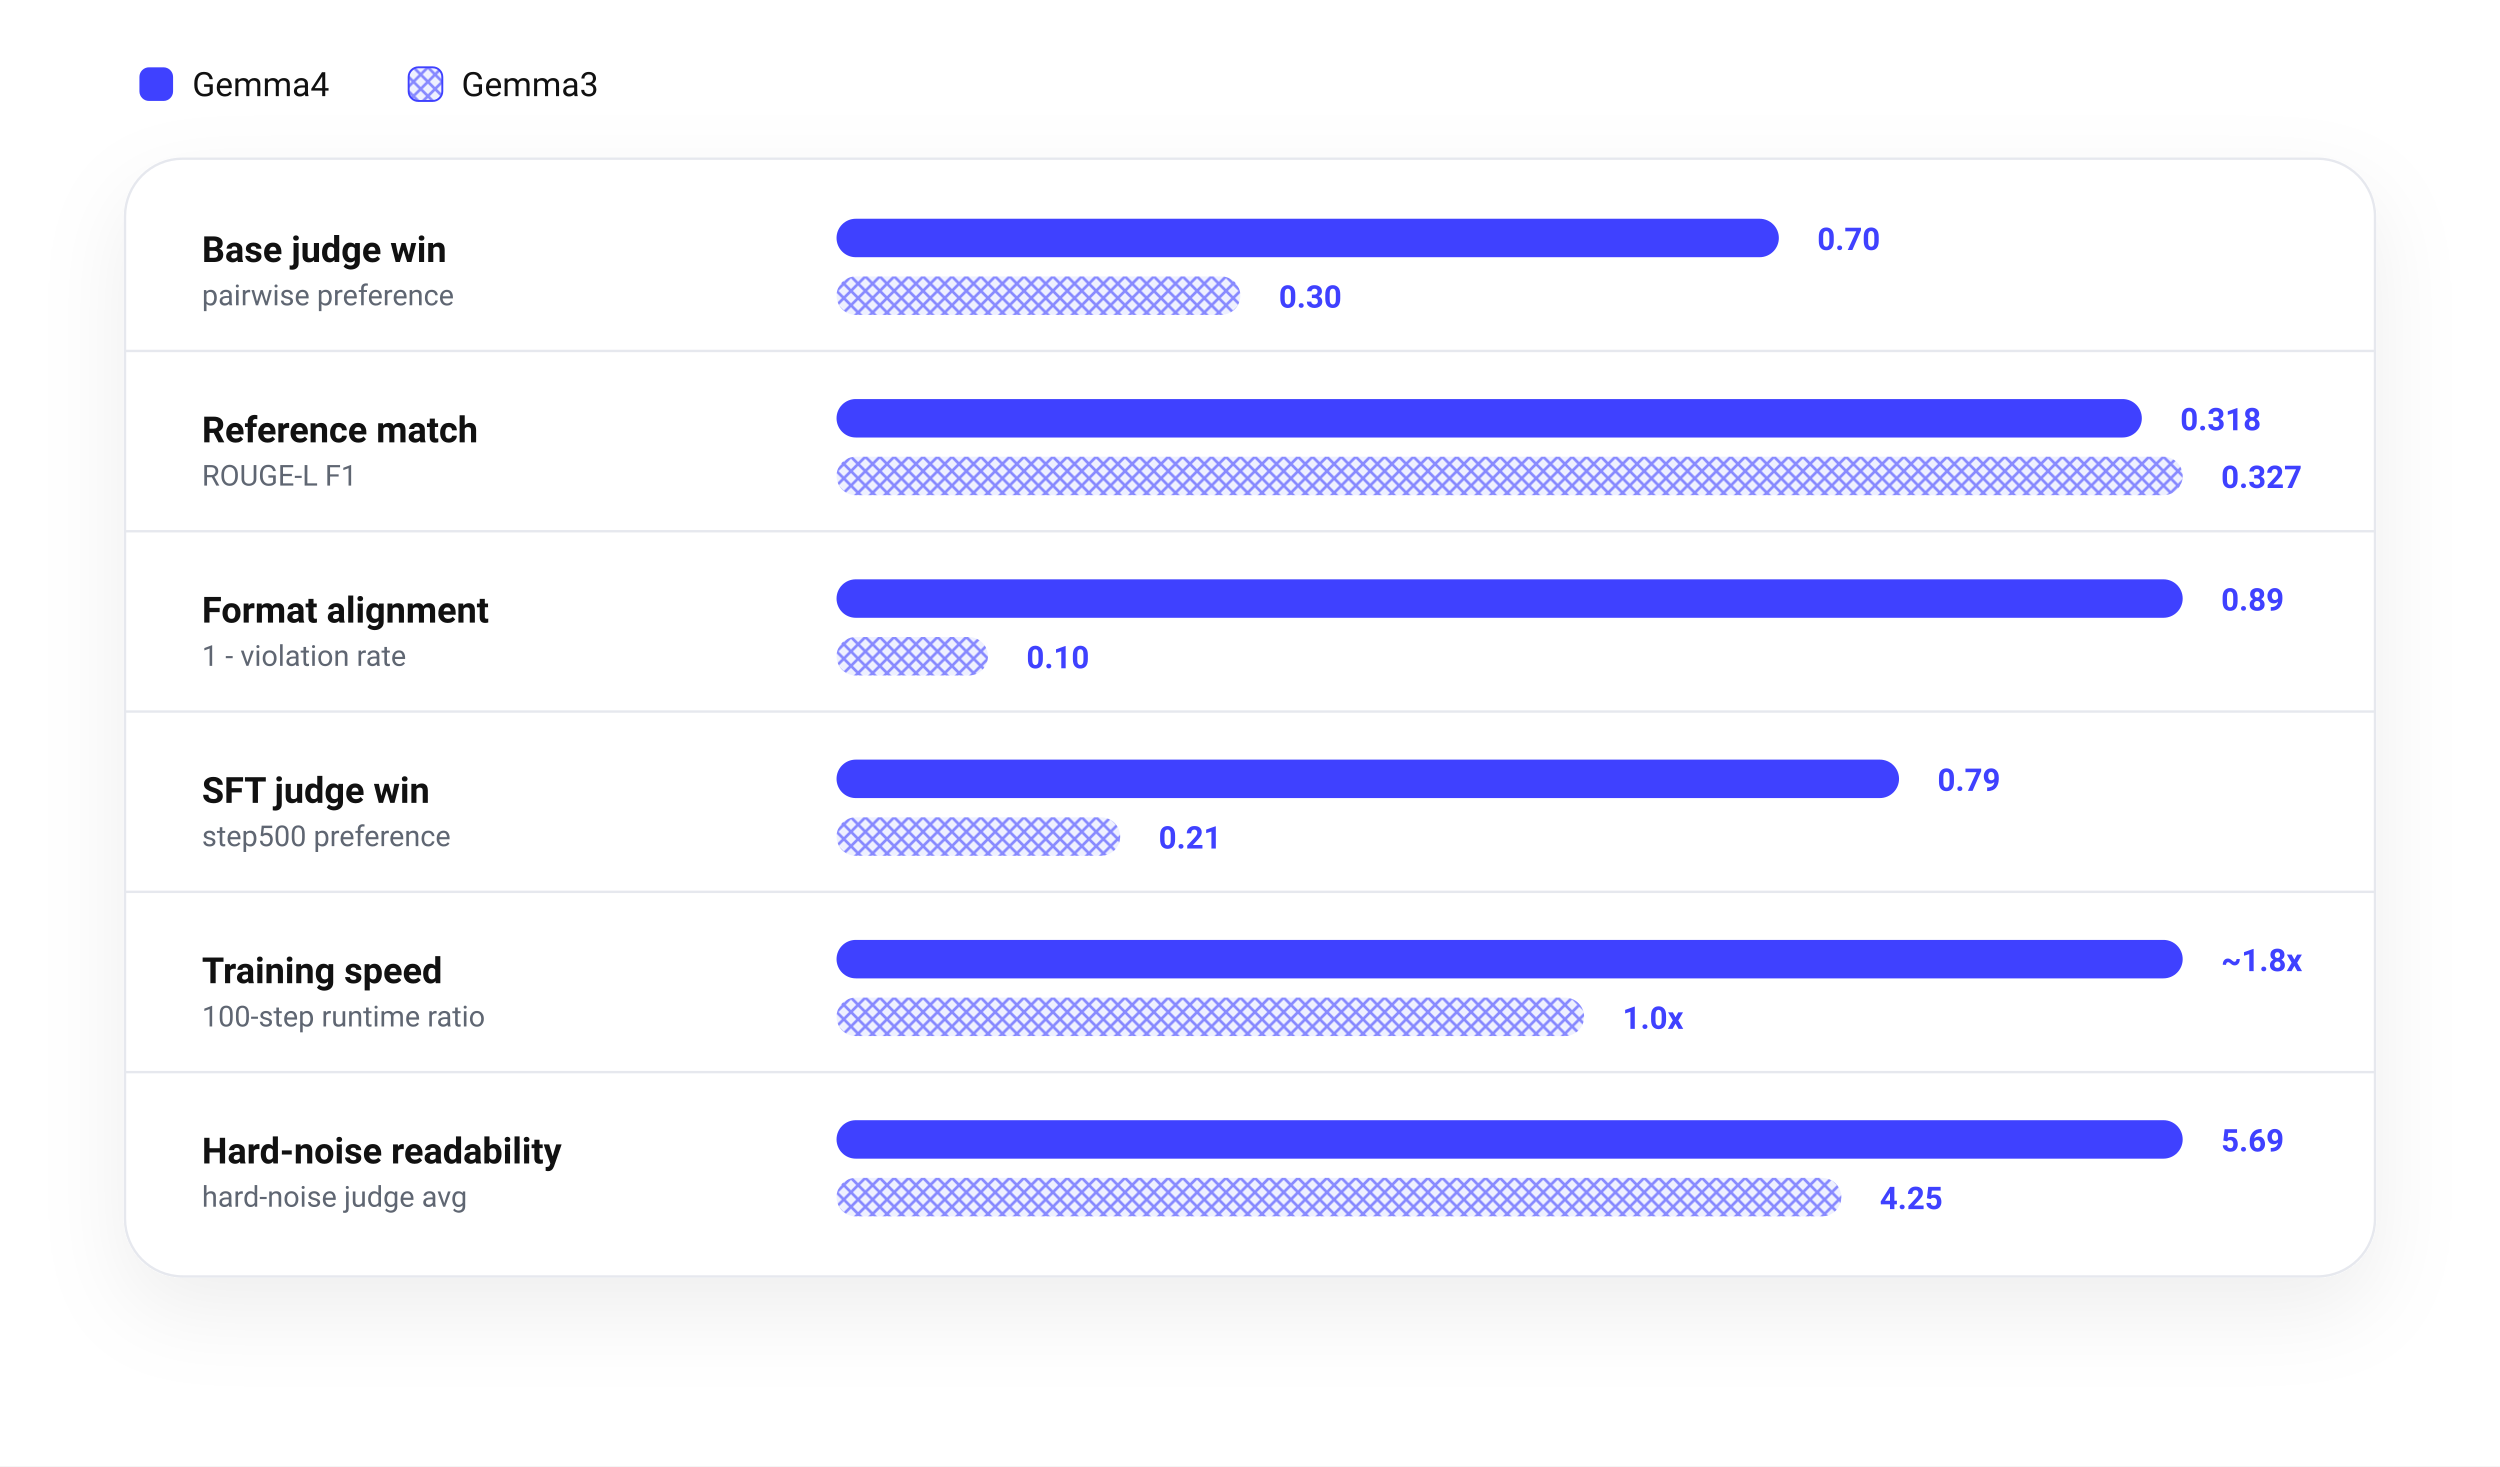
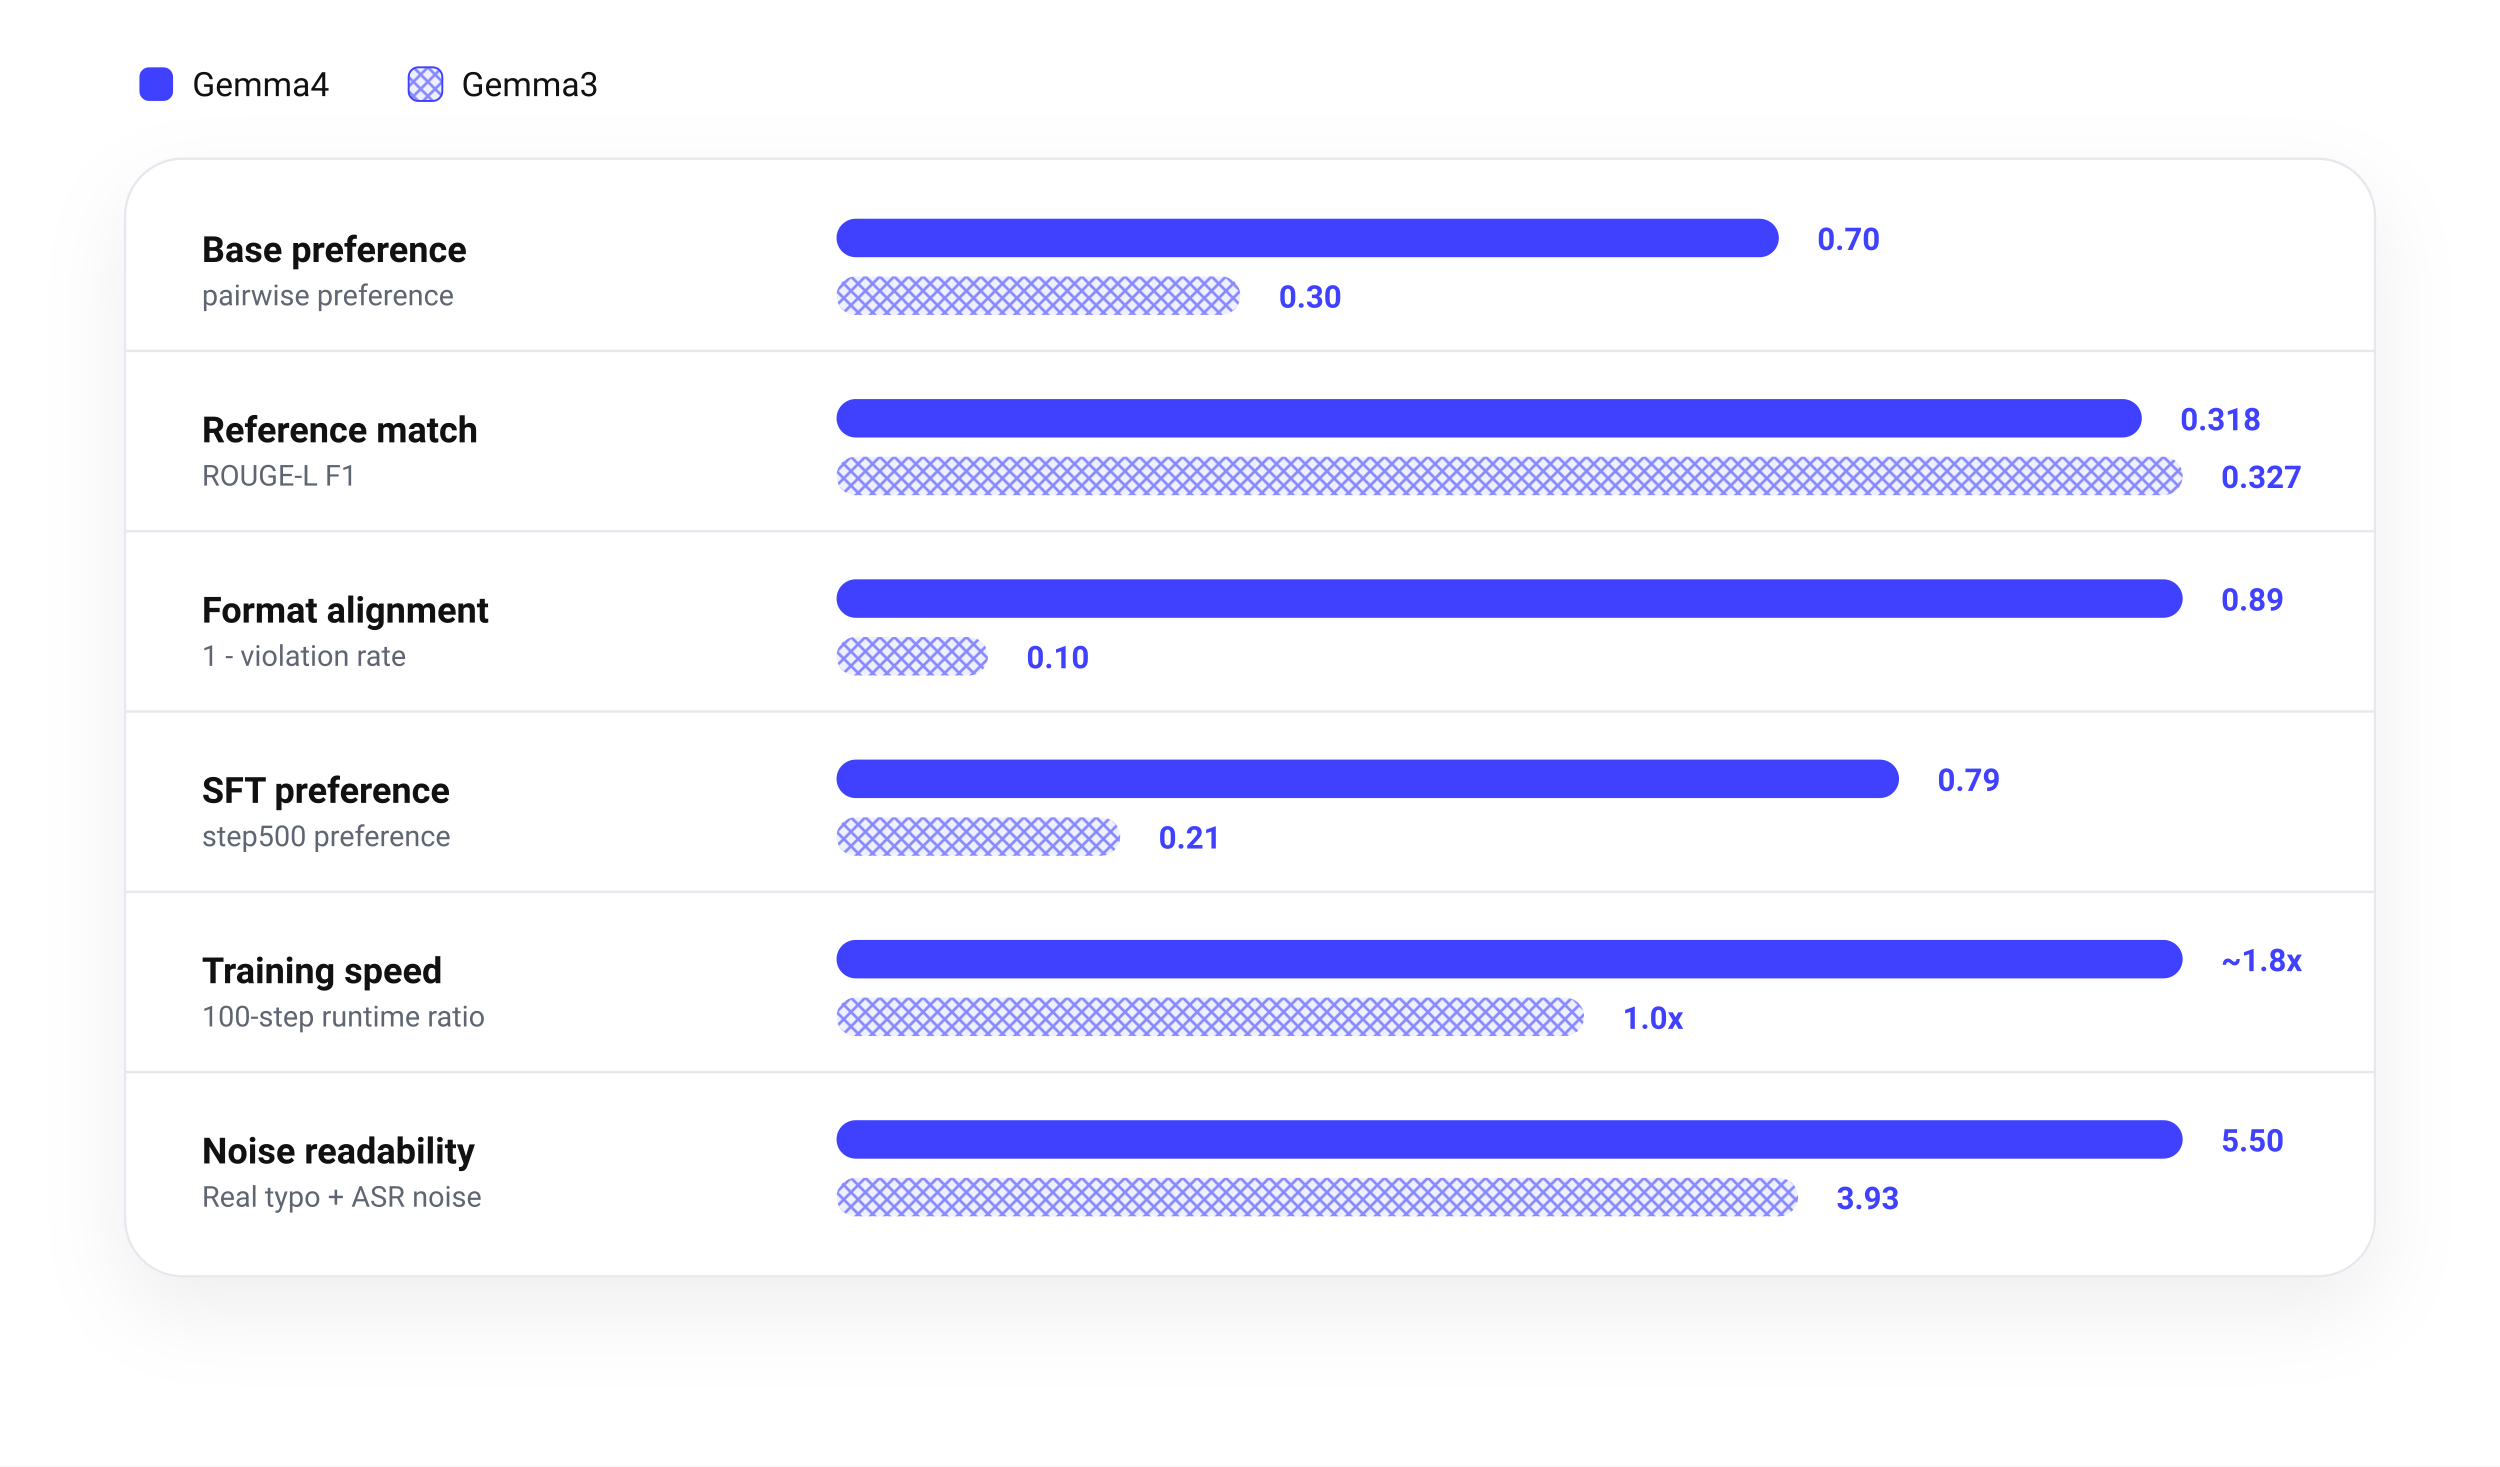
<svg xmlns="http://www.w3.org/2000/svg" viewBox="0 0 1040 610" role="img" aria-labelledby="title desc">
  <rect width="1040" height="610" fill="#ffffff" />
  <defs>
    <filter id="shadow" x="-12%" y="-18%" width="124%" height="136%">
      <feDropShadow dx="0" dy="14" stdDeviation="18" flood-color="#111111" flood-opacity="0.07" />
    </filter>
    <pattern id="gemma3-hatch" width="6" height="6" patternUnits="userSpaceOnUse">
      <rect width="6" height="6" fill="#eef0ff" />
      <path d="M-1 -1 L7 7 M7 -1 L-1 7" stroke="#3f41ff" stroke-width="1.15" opacity="0.58" />
    </pattern>
  </defs>
  <g font-family="Segoe UI, Roboto, Helvetica, Arial, sans-serif">
    <g transform="translate(58 28)" font-size="14" fill="#111111">
      <rect x="0" y="0" width="14" height="14" rx="4" fill="#3f41ff" />
      <text x="22" y="12">Gemma4</text>
      <rect x="112" y="0" width="14" height="14" rx="4" fill="url(#gemma3-hatch)" stroke="#3f41ff" stroke-width="0.8" />
      <text x="134" y="12">Gemma3</text>
    </g>
    <g transform="translate(52 66)" filter="url(#shadow)">
      <rect x="0" y="0" width="936" height="465" rx="24" fill="#ffffff" stroke="#e6e8ee" />
    </g>
    <g transform="translate(52 66)" fill="#111111">
      <g stroke="#e6e8ee" stroke-width="1">
        <line x1="0" y1="80" x2="936" y2="80" />
        <line x1="0" y1="155" x2="936" y2="155" />
        <line x1="0" y1="230" x2="936" y2="230" />
        <line x1="0" y1="305" x2="936" y2="305" />
        <line x1="0" y1="380" x2="936" y2="380" />
      </g>
      <g font-size="15" font-weight="700">
-         <text x="32" y="43">Base judge win</text>
+         <text x="32" y="43">Base preference</text>
        <text x="32" y="118">Reference match</text>
        <text x="32" y="193">Format alignment</text>
-         <text x="32" y="268">SFT judge win</text>
+         <text x="32" y="268">SFT preference</text>
        <text x="32" y="343">Training speed</text>
-         <text x="32" y="418">Hard-noise readability</text>
+         <text x="32" y="418">Noise readability</text>
      </g>
      <g fill="#5f6672" font-size="12">
        <text x="32" y="61">pairwise preference</text>
        <text x="32" y="136">ROUGE-L F1</text>
        <text x="32" y="211">1 - violation rate</text>
        <text x="32" y="286">step500 preference</text>
        <text x="32" y="361">100-step runtime ratio</text>
-         <text x="32" y="436">hard-noise judge avg</text>
+         <text x="32" y="436">Real typo + ASR noise</text>
      </g>
      <g transform="translate(296 25)">
        <rect x="0" y="0" width="392" height="16" rx="8" fill="#3f41ff" />
        <text x="408" y="13" font-size="13" font-weight="700" fill="#3f41ff">0.70</text>
        <rect x="0" y="24" width="168" height="16" rx="8" fill="url(#gemma3-hatch)" />
        <text x="184" y="37" font-size="13" font-weight="700" fill="#3f41ff">0.30</text>
      </g>
      <g transform="translate(296 100)">
        <rect x="0" y="0" width="543" height="16" rx="8" fill="#3f41ff" />
        <text x="559" y="13" font-size="13" font-weight="700" fill="#3f41ff">0.318</text>
        <rect x="0" y="24" width="560" height="16" rx="8" fill="url(#gemma3-hatch)" />
        <text x="576" y="37" font-size="13" font-weight="700" fill="#3f41ff">0.327</text>
      </g>
      <g transform="translate(296 175)">
        <rect x="0" y="0" width="560" height="16" rx="8" fill="#3f41ff" />
        <text x="576" y="13" font-size="13" font-weight="700" fill="#3f41ff">0.89</text>
        <rect x="0" y="24" width="63" height="16" rx="8" fill="url(#gemma3-hatch)" />
        <text x="79" y="37" font-size="13" font-weight="700" fill="#3f41ff">0.10</text>
      </g>
      <g transform="translate(296 250)">
        <rect x="0" y="0" width="442" height="16" rx="8" fill="#3f41ff" />
        <text x="458" y="13" font-size="13" font-weight="700" fill="#3f41ff">0.79</text>
        <rect x="0" y="24" width="118" height="16" rx="8" fill="url(#gemma3-hatch)" />
        <text x="134" y="37" font-size="13" font-weight="700" fill="#3f41ff">0.21</text>
      </g>
      <g transform="translate(296 325)">
        <rect x="0" y="0" width="560" height="16" rx="8" fill="#3f41ff" />
        <text x="576" y="13" font-size="13" font-weight="700" fill="#3f41ff">~1.8x</text>
        <rect x="0" y="24" width="311" height="16" rx="8" fill="url(#gemma3-hatch)" />
        <text x="327" y="37" font-size="13" font-weight="700" fill="#3f41ff">1.0x</text>
      </g>
      <g transform="translate(296 400)">
        <rect x="0" y="0" width="560" height="16" rx="8" fill="#3f41ff" />
-         <text x="576" y="13" font-size="13" font-weight="700" fill="#3f41ff">5.69</text>
-         <rect x="0" y="24" width="418" height="16" rx="8" fill="url(#gemma3-hatch)" />
-         <text x="434" y="37" font-size="13" font-weight="700" fill="#3f41ff">4.25</text>
+         <text x="576" y="13" font-size="13" font-weight="700" fill="#3f41ff">5.50</text>
+         <rect x="0" y="24" width="400" height="16" rx="8" fill="url(#gemma3-hatch)" />
+         <text x="416" y="37" font-size="13" font-weight="700" fill="#3f41ff">3.93</text>
      </g>
    </g>
  </g>
</svg>
